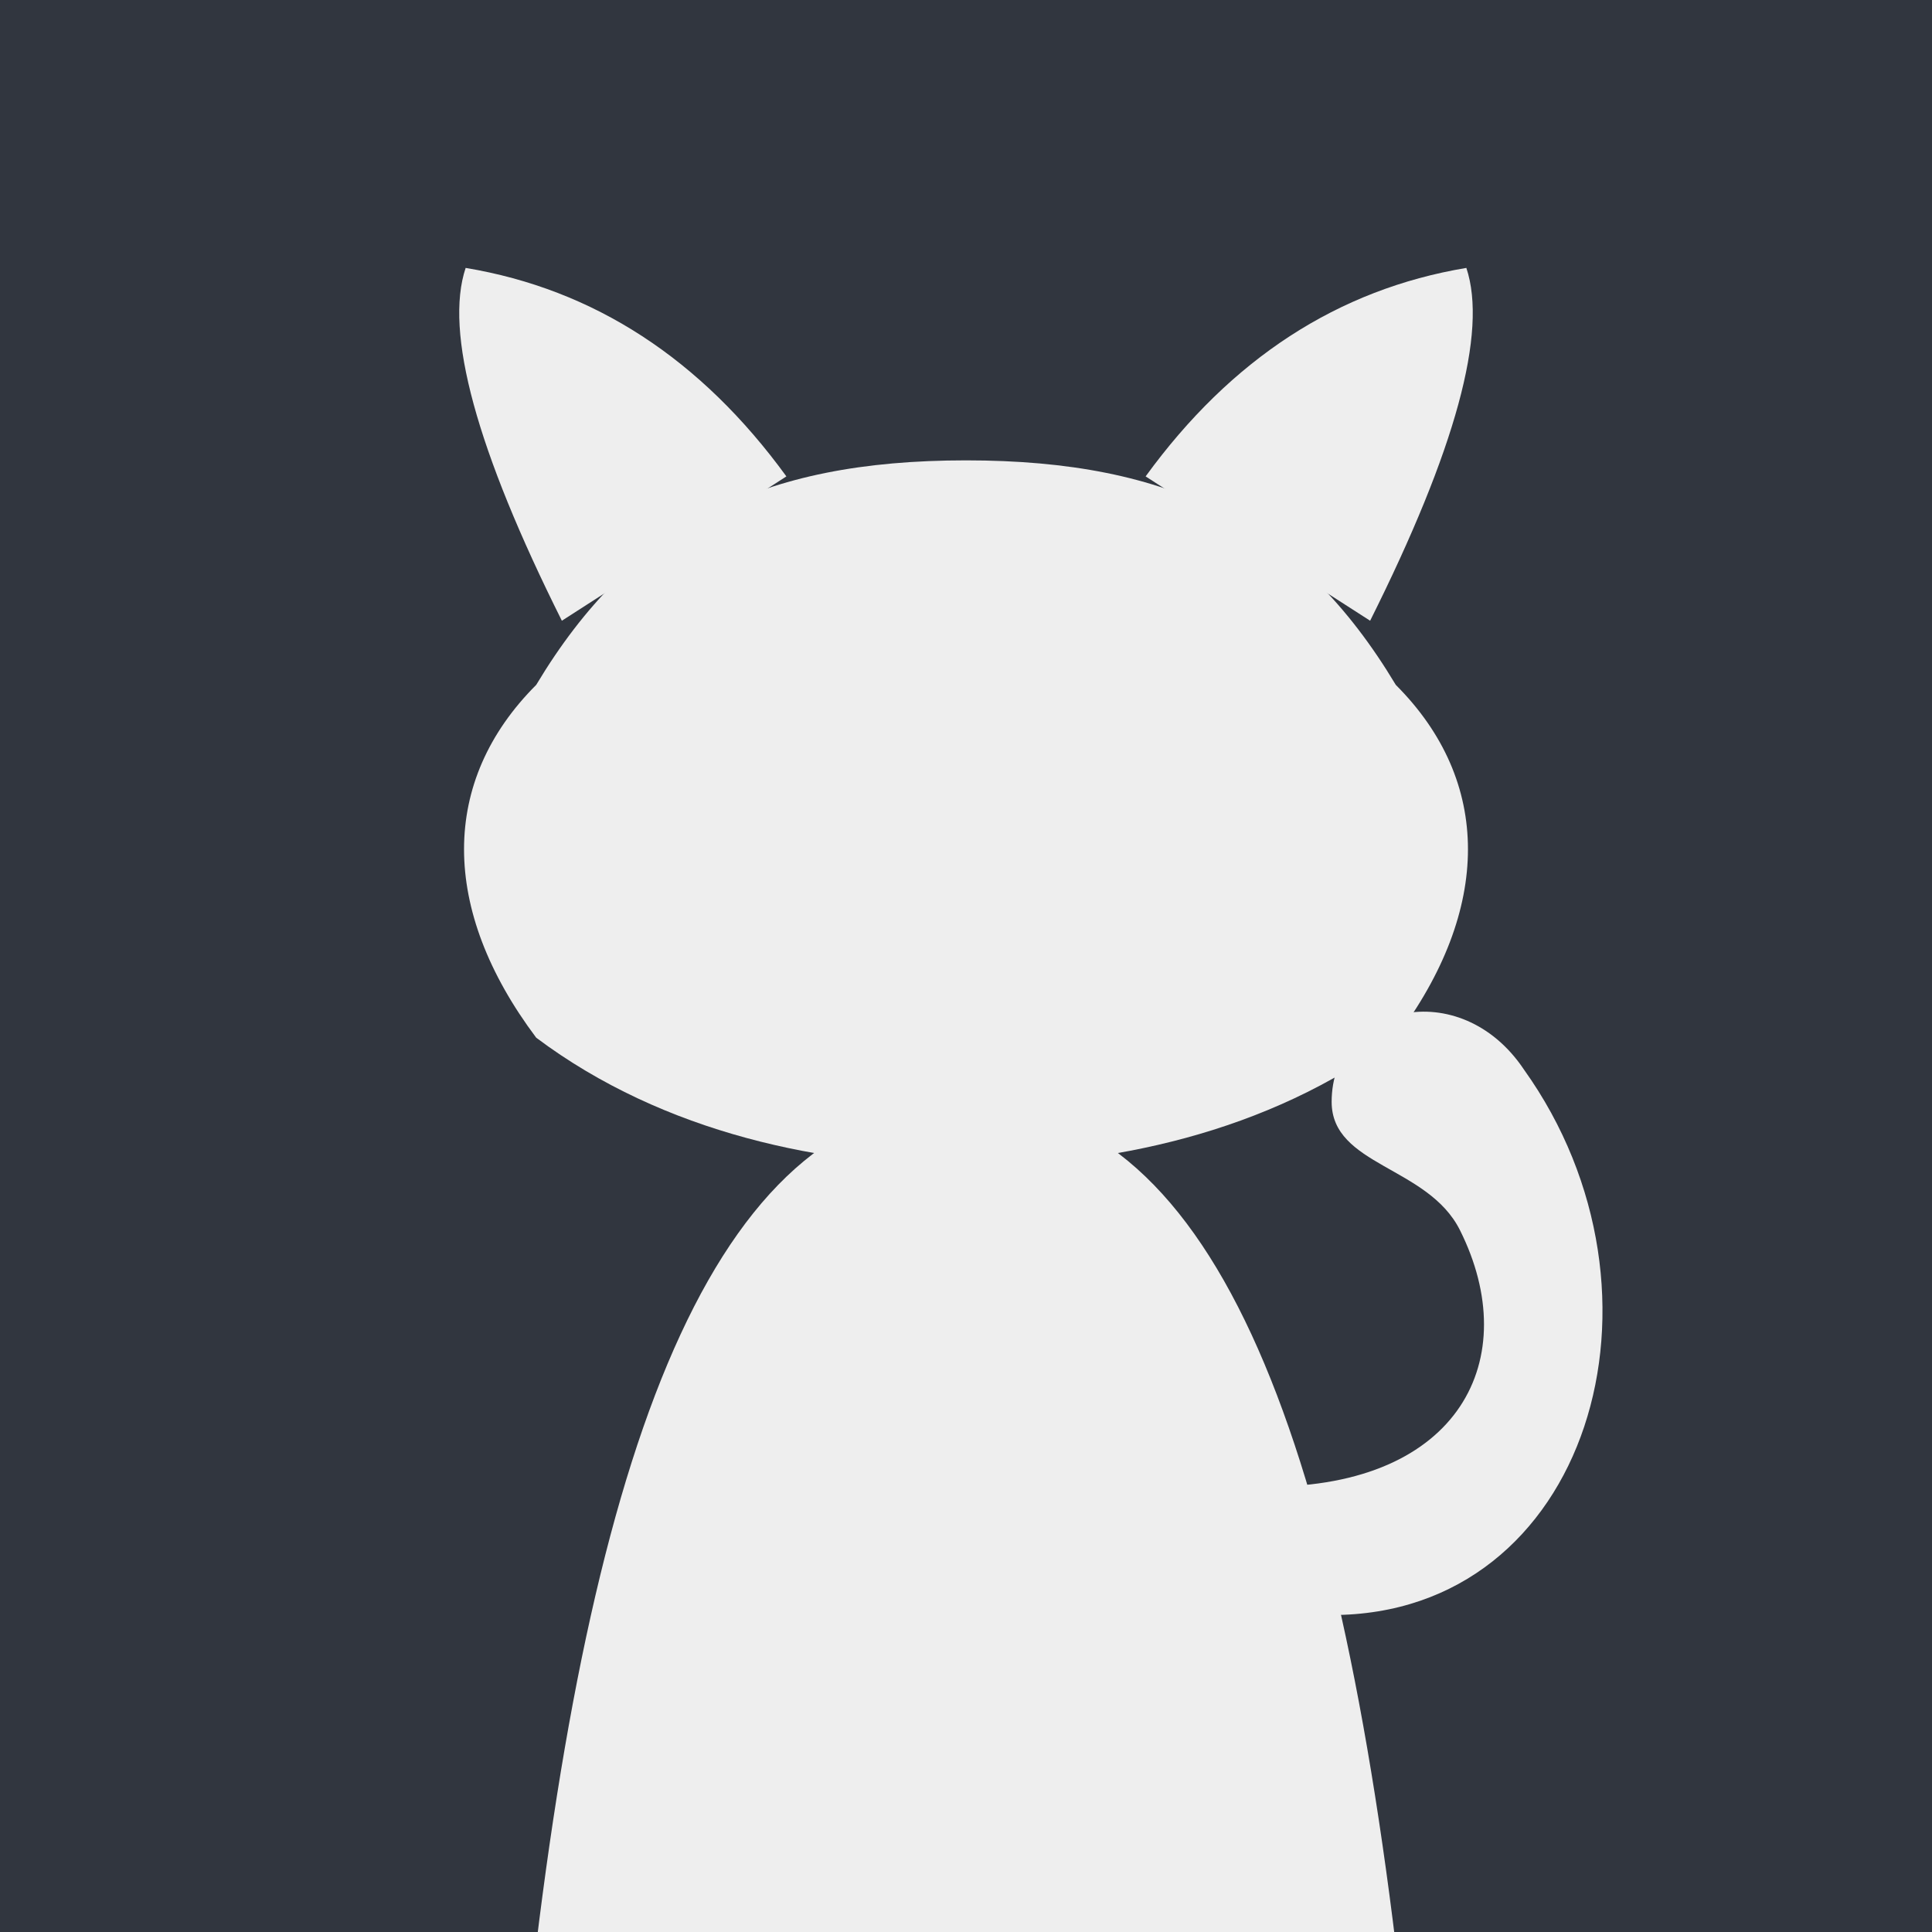
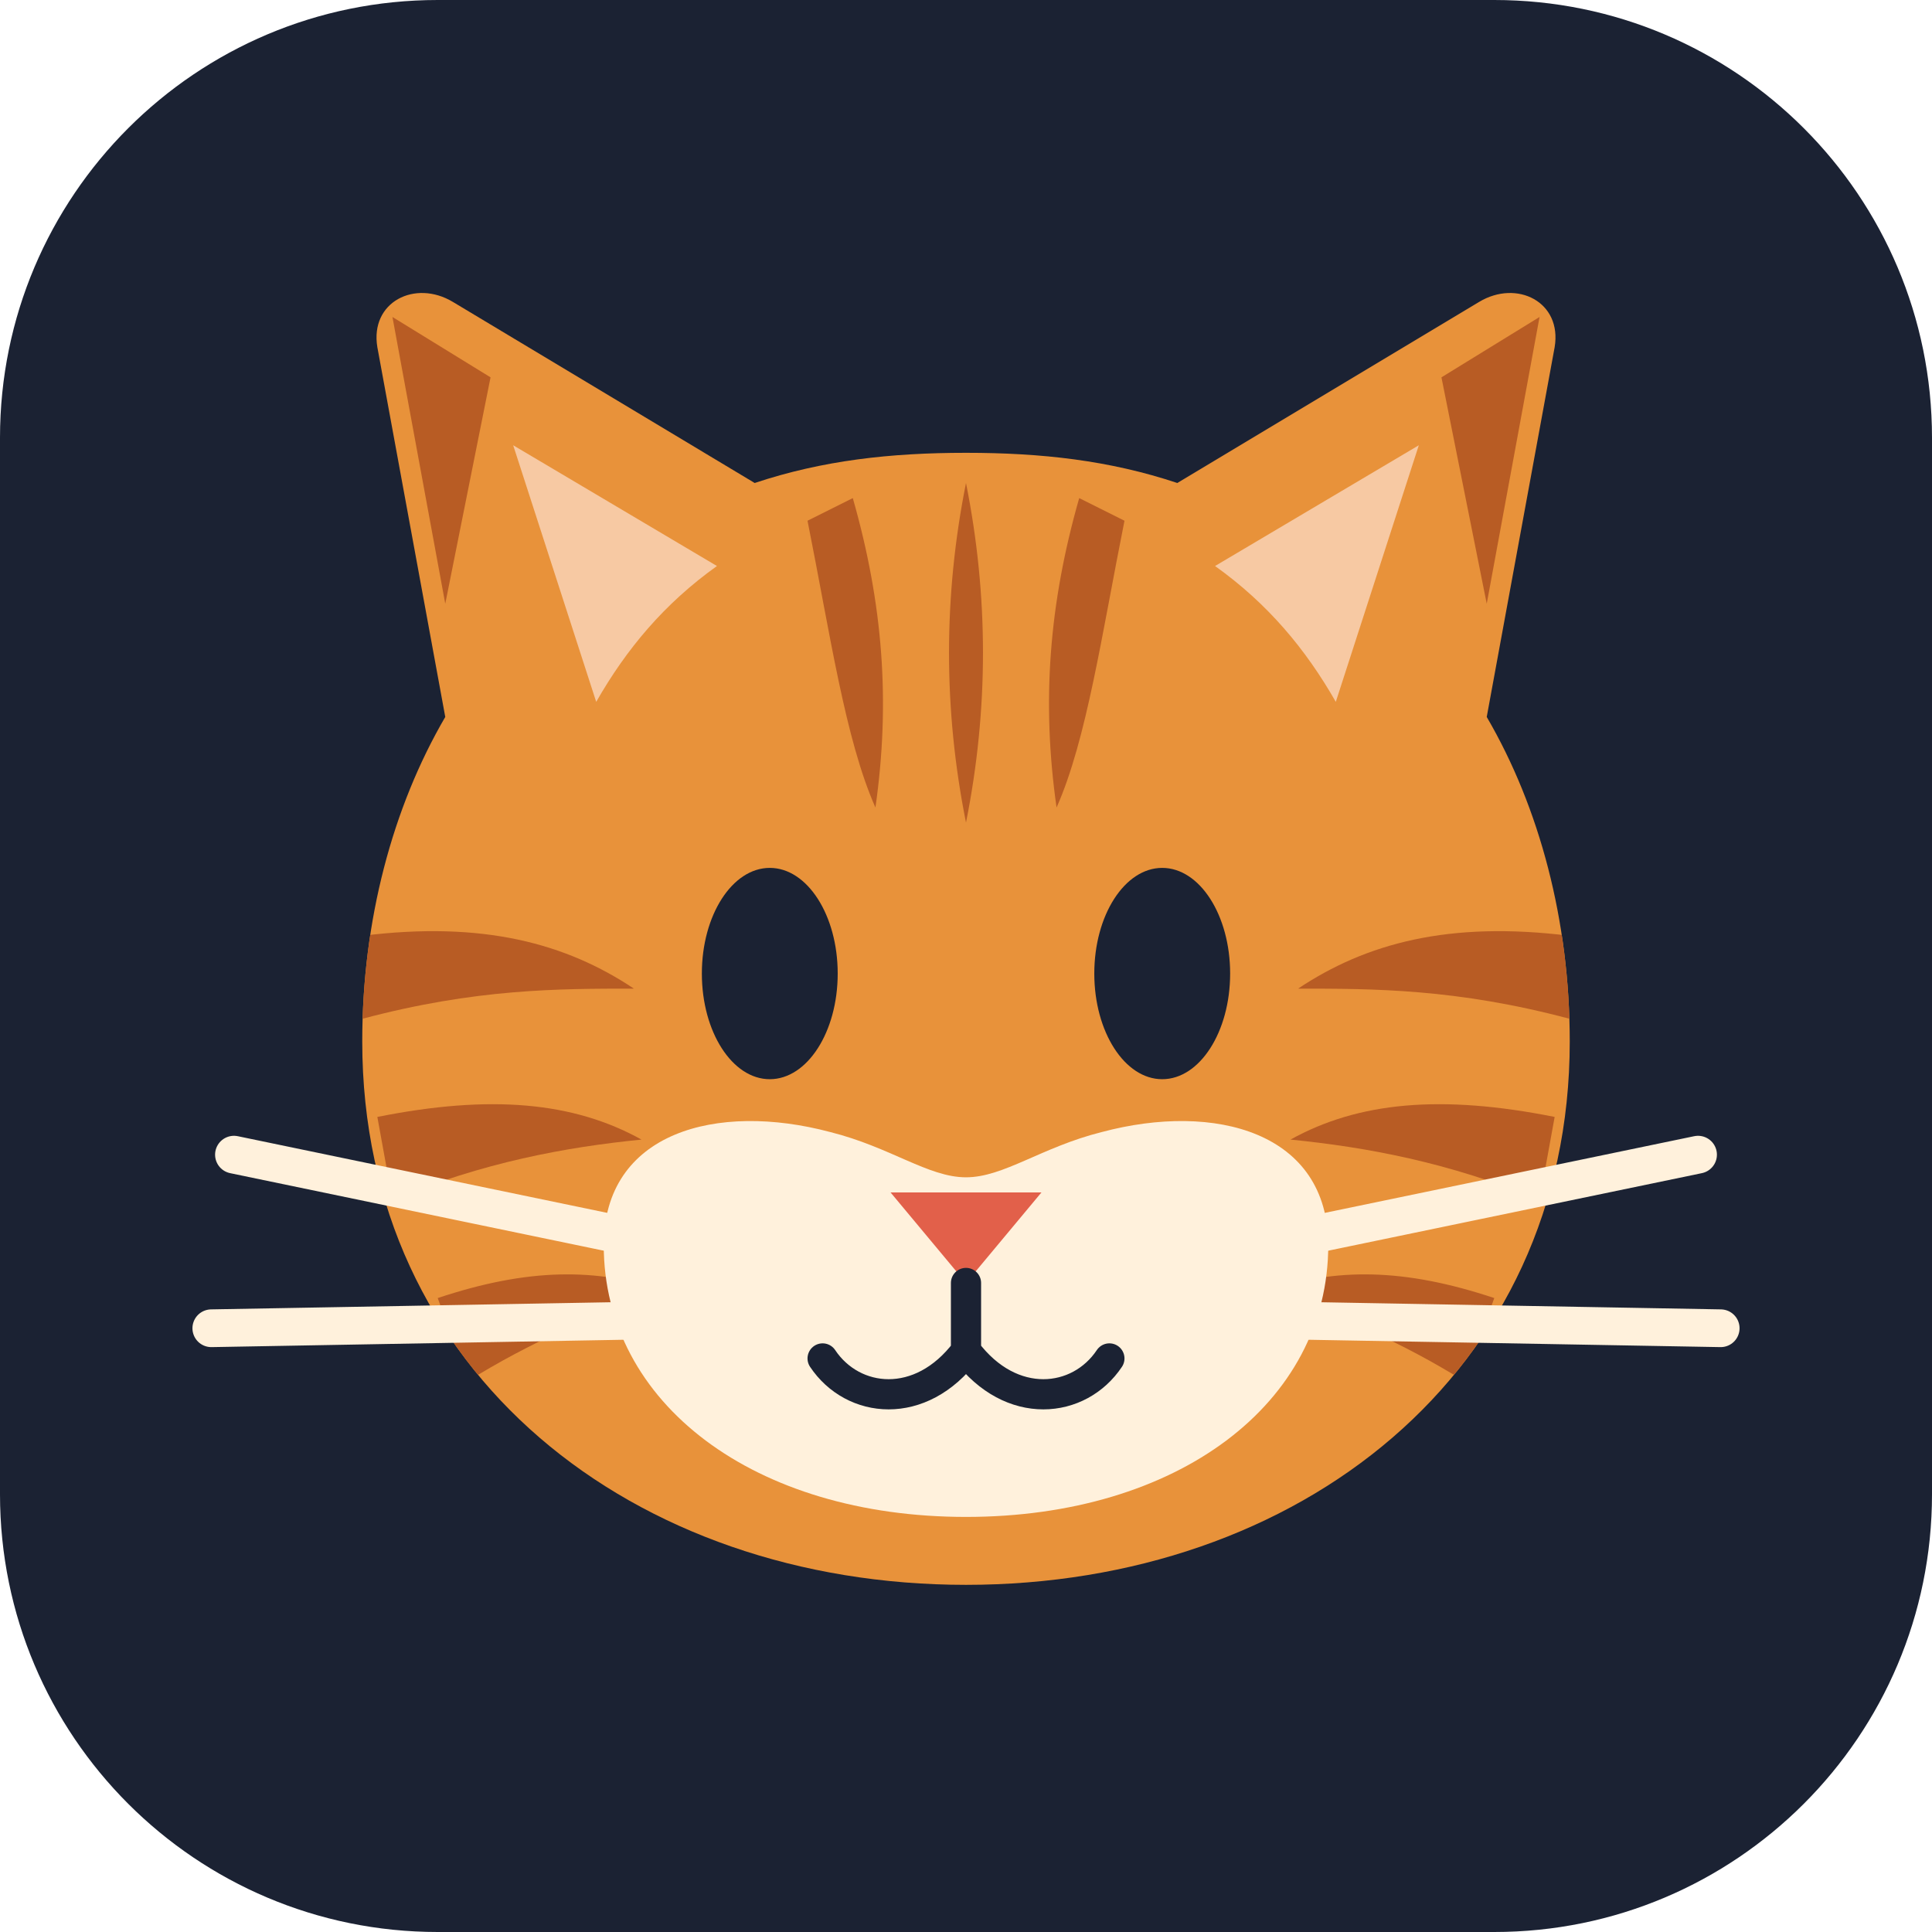
<svg xmlns="http://www.w3.org/2000/svg" viewBox="0 0 512 512">
-   <rect width="512" height="512" fill="#31363F" />
-   <g fill="#EEEEEE" transform="translate(38.4, 20) scale(0.85)">
-     <path d="       M 370 480       C 450 480, 480 380, 430 310       C 410 280, 370 290, 370 320       C 370 340, 400 340, 410 360       C 430 400, 410 440, 350 440       Z" />
-     <path d="M 120 600 C 140 420, 180 320, 256 320 C 332 320, 372 420, 392 600 Z" />
-     <path d="       M 256 120       C 320 120, 360 140, 390 190       C 420 220, 420 260, 390 300       C 350 330, 300 340, 256 340       C 212 340, 162 330, 122 300       C 92 260, 92 220, 122 190       C 152 140, 192 120, 256 120       Z" />
-     <path d="M 130 170 Q 90 90 100 60 Q 160 70 200 125 Z" />
-     <path d="M 382 170 Q 422 90 412 60 Q 352 70 312 125 Z" />
+   <rect width="512" height="512" rx="116" fill="#1B2233" />
+   <defs>
+     <clipPath id="headClip">
+       <path d="         M 256 420         C 168 420, 96 364, 96 276         C 96 244, 104 214, 118 190         L 100 92         C 98 80, 110 74, 120 80         L 200 128         C 218 122, 236 120, 256 120         C 276 120, 294 122, 312 128         L 392 80         C 402 74, 414 80, 412 92         L 394 190         C 408 214, 416 244, 416 276         C 416 364, 344 420, 256 420 Z" />
+     </clipPath>
+   </defs>
+   <path fill="#E8923A" d="     M 256 420     C 168 420, 96 364, 96 276     C 96 244, 104 214, 118 190     L 100 92     C 98 80, 110 74, 120 80     L 200 128     C 218 122, 236 120, 256 120     C 276 120, 294 122, 312 128     L 392 80     C 402 74, 414 80, 412 92     L 394 190     C 408 214, 416 244, 416 276     C 416 364, 344 420, 256 420 Z" />
+   <g clip-path="url(#headClip)" fill="#B85C24">
+     <path d="M 226 132 C 234 160, 236 186, 232 214 C 224 196, 220 168, 214 138 Z" />
+     <path d="M 256 128 C 262 158, 262 188, 256 218 C 250 188, 250 158, 256 128 Z" />
+     <path d="M 286 132 C 278 160, 276 186, 280 214 C 288 196, 292 168, 298 138 Z" />
+     <path d="M 96 248 C 128 244, 150 250, 168 262 C 148 262, 126 262, 96 270 Z" />
+     <path d="M 100 296 C 130 290, 152 292, 170 302 C 150 304, 128 308, 104 318 Z" />
+     <path d="M 116 344 C 140 336, 158 336, 176 342 C 158 348, 140 356, 124 366 Z" />
+     <path d="M 416 248 C 384 244, 362 250, 344 262 C 364 262, 386 262, 416 270 Z" />
+     <path d="M 412 296 C 382 290, 360 292, 342 302 C 362 304, 384 308, 408 318 Z" />
+     <path d="M 396 344 C 372 336, 354 336, 336 342 C 354 348, 372 356, 388 366 Z" />
+     <path d="M 104 84 L 130 100 L 118 160 Z" />
+     <path d="M 408 84 L 382 100 L 394 160 Z" />
+   </g>
+   <path fill="#F7C9A3" d="M 136 118 L 190 150 C 176 160, 166 172, 158 186 Z" />
+   <path fill="#F7C9A3" d="M 376 118 L 322 150 C 336 160, 346 172, 354 186 Z" />
+   <path fill="#FFF1DC" d="M 256 402 C 200 402, 160 372, 160 330 C 160 300, 190 292, 220 300 C 236 304, 246 312, 256 312 C 266 312, 276 304, 292 300 C 322 292, 352 300, 352 330 C 352 372, 312 402, 256 402 Z" />
+   <ellipse cx="204" cy="258" rx="18" ry="28" fill="#1B2233" />
+   <ellipse cx="308" cy="258" rx="18" ry="28" fill="#1B2233" />
+   <path fill="#E2604A" d="M 236 316 L 276 316 L 256 340 Z" />
+   <path d="M 256 340 L 256 358 M 256 358 C 244 374, 226 372, 218 360 M 256 358 C 268 374, 286 372, 294 360" fill="none" stroke="#1B2233" stroke-width="8" stroke-linecap="round" />
+   <g stroke="#FFF1DC" stroke-width="10" stroke-linecap="round" fill="none">
+     <path d="M 168 328 L 62 306" />
+     <path d="M 168 350 L 56 352" />
+     <path d="M 344 328 L 450 306" />
+     <path d="M 344 350 L 456 352" />
  </g>
</svg>
